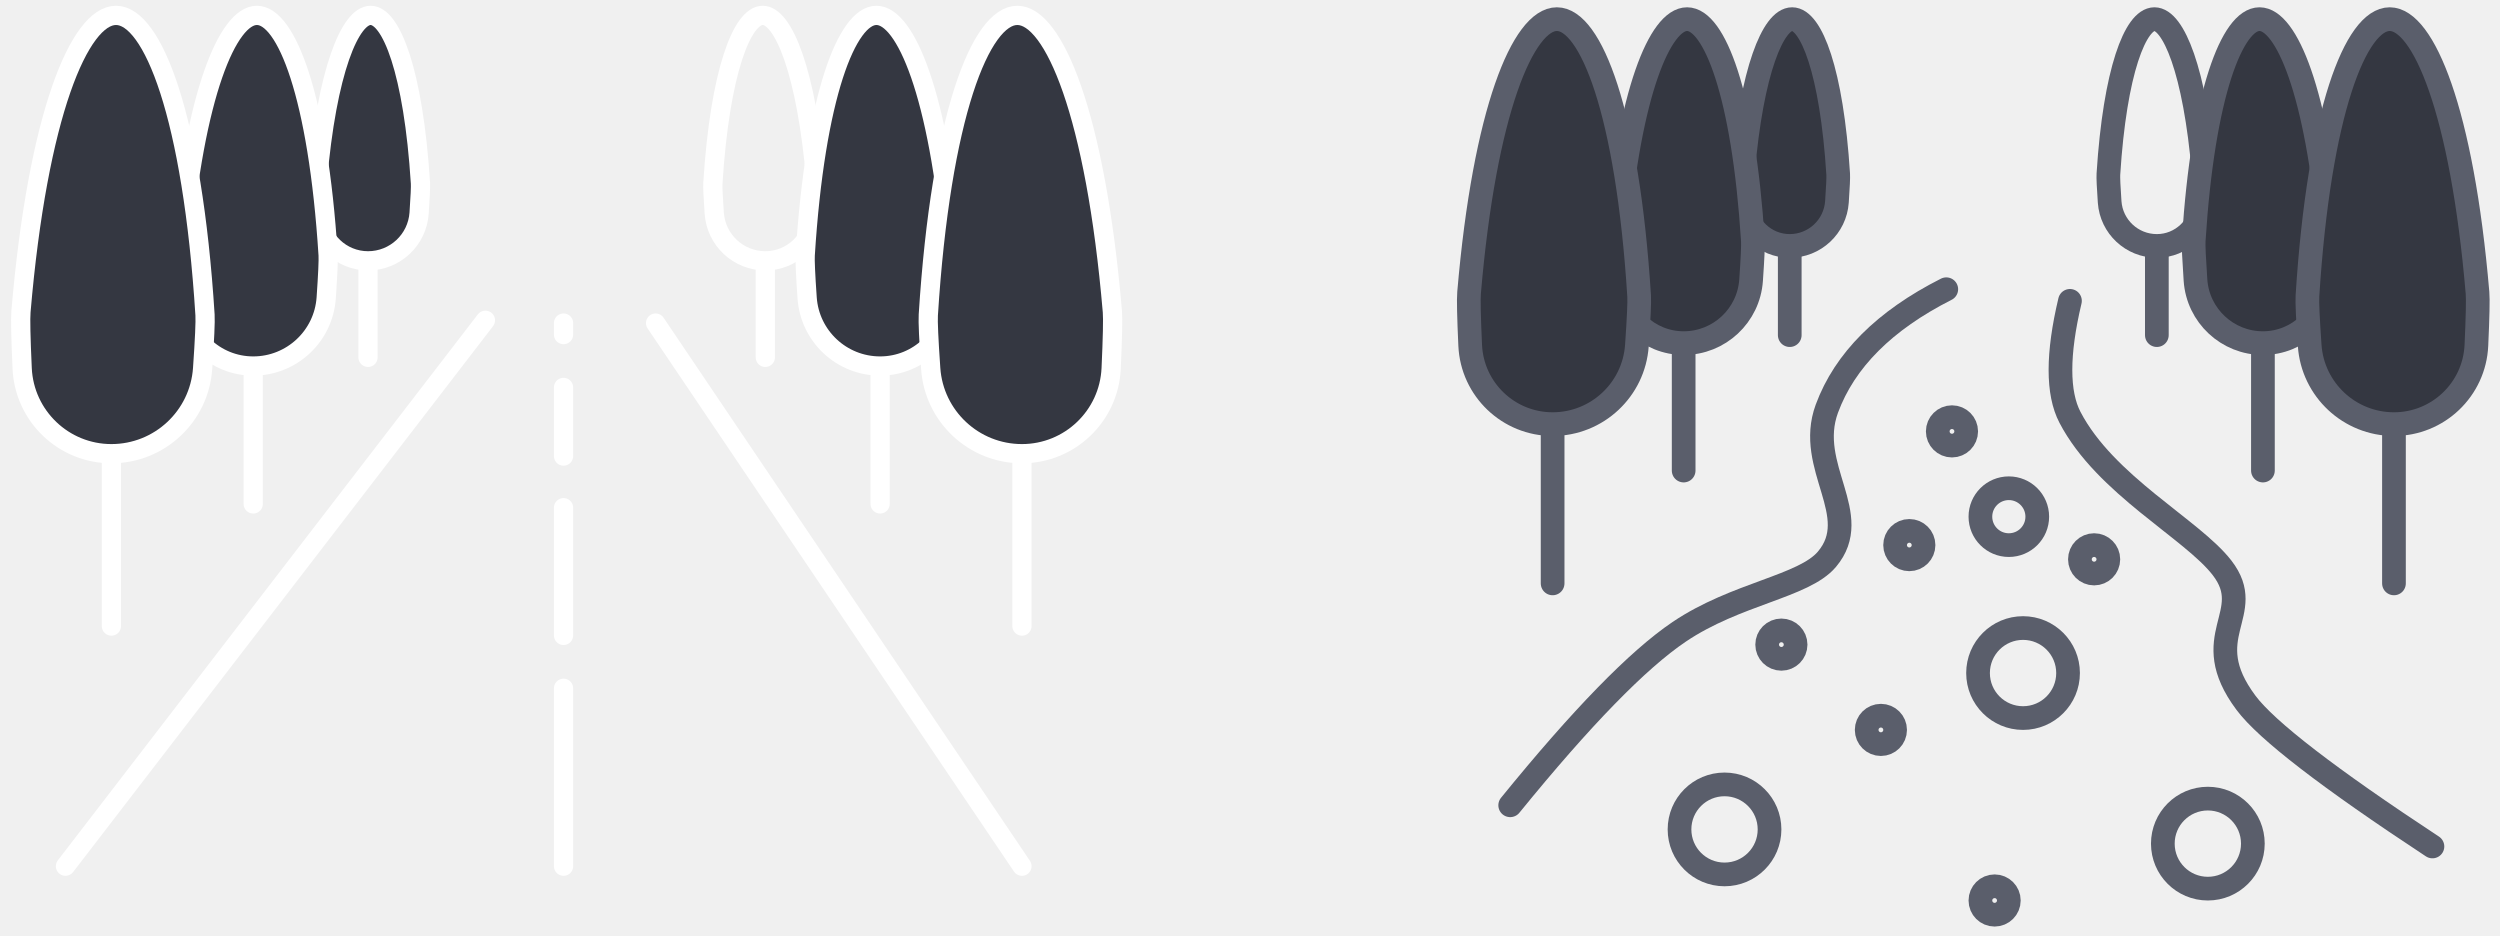
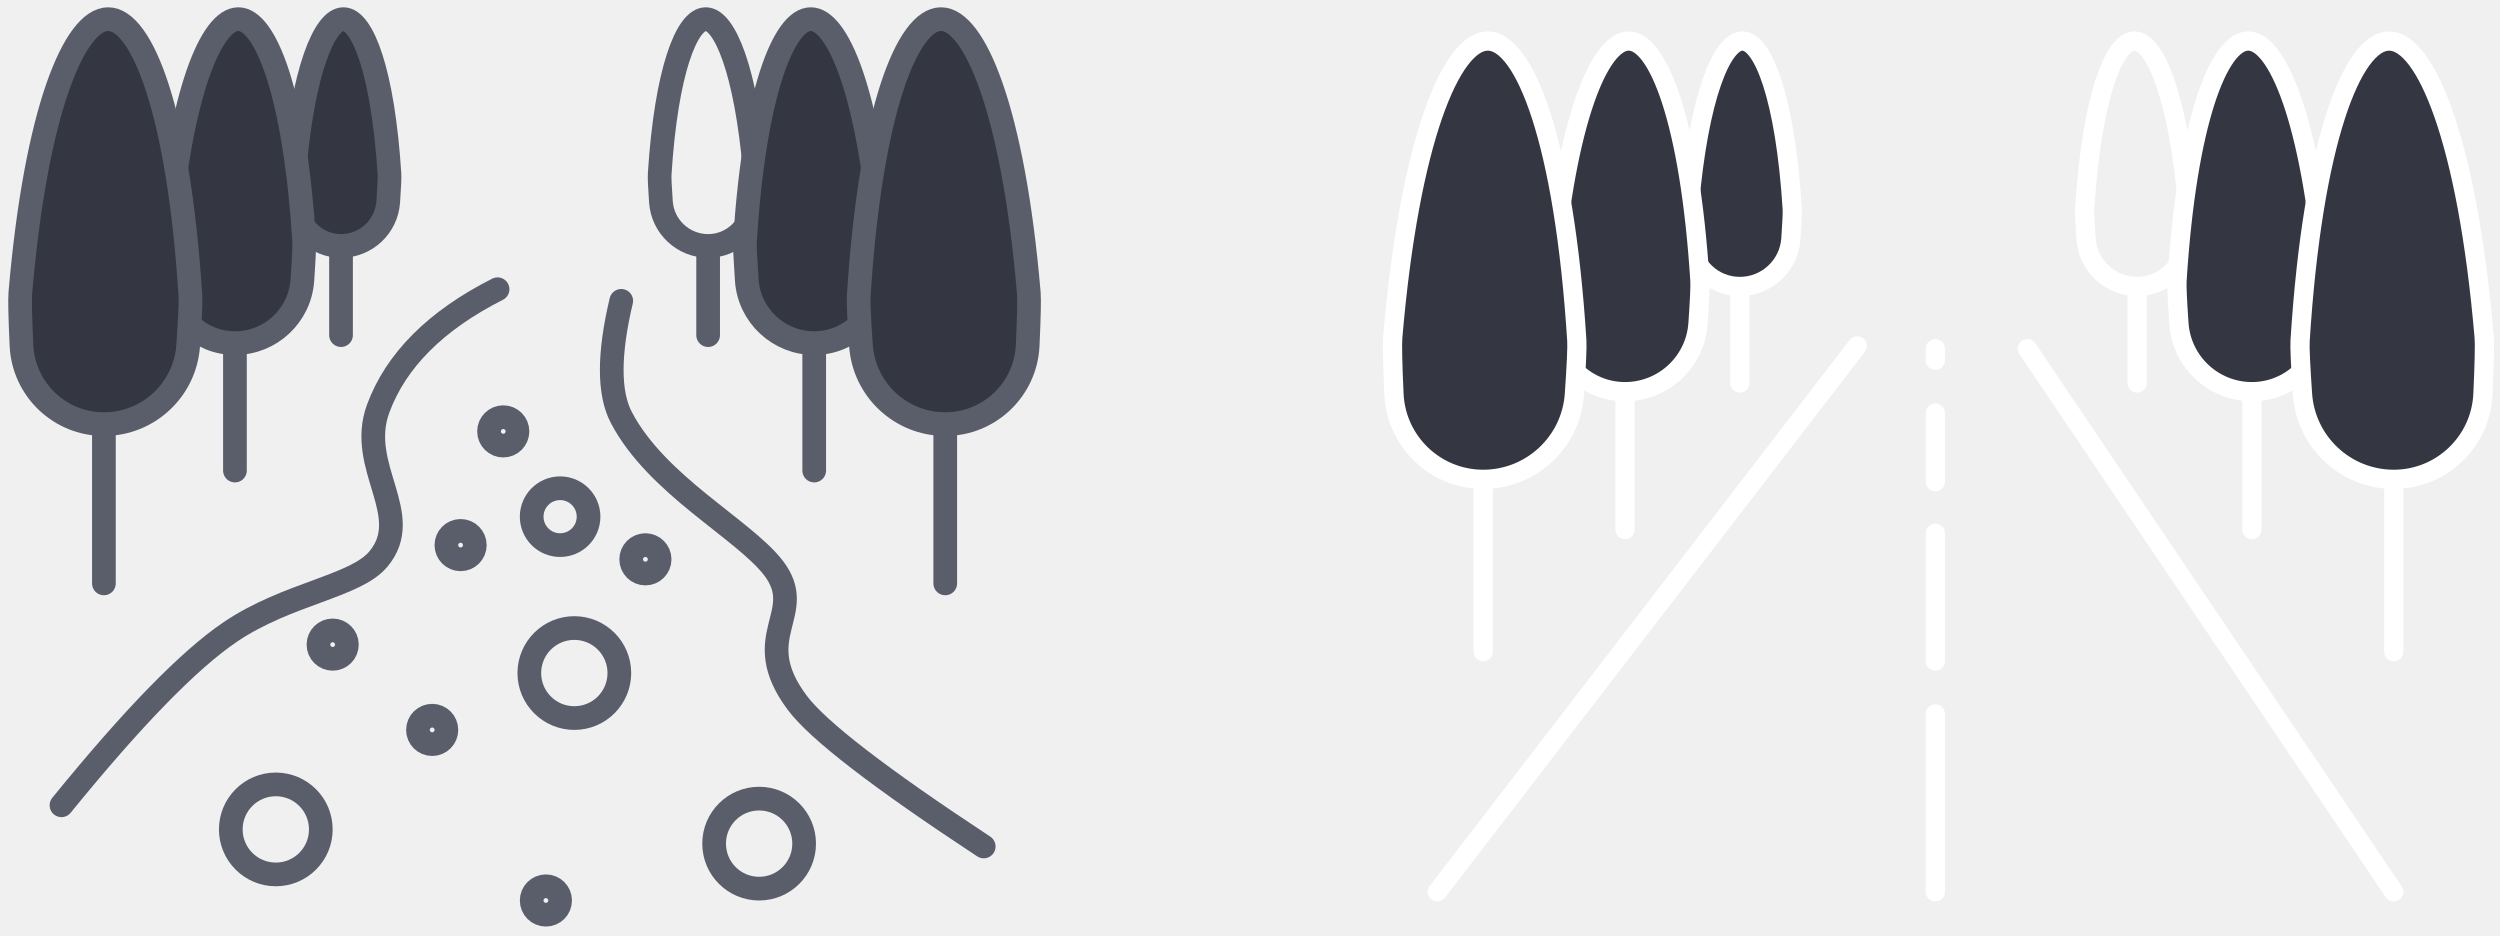
<svg xmlns="http://www.w3.org/2000/svg" width="195px" height="73px" viewBox="0 0 195 73" version="1.1">
  <g id="Charts-remake" stroke="none" stroke-width="1" fill="none" fill-rule="evenodd">
    <g id="graphics" transform="translate(1, 1)">
-       <g id="figure_2" transform="translate(113, 0)" stroke="#5A5E6B" stroke-width="1.848">
+       <g id="figure_2" stroke="#5A5E6B" stroke-width="1.848">
        <path d="M3.795,61.812 C9.357,54.969 13.751,50.459 16.976,48.282 C21.411,45.288 26.699,44.755 28.496,42.627 C31.416,39.17 26.812,35.442 28.496,30.874 C29.886,27.104 32.991,23.999 37.81,21.56" id="Path-8" stroke-linecap="round" />
        <path d="M75.73,65.025 C67.644,59.706 62.799,55.973 61.193,53.826 C57.262,48.571 62.093,46.886 59.321,43.292 C56.984,40.263 50.214,36.843 47.457,31.55 C46.469,29.654 46.469,26.626 47.457,22.466" id="Path-9" stroke-linecap="round" />
        <circle id="Oval-Copy-11" cx="38.254" cy="32.648" r="1.109" />
        <circle id="Oval-Copy-12" cx="34.927" cy="41.518" r="1.109" />
        <circle id="Oval-Copy-13" cx="24.948" cy="49.28" r="1.109" />
        <circle id="Oval-Copy-16" cx="32.71" cy="55.933" r="1.109" />
        <circle id="Oval-Copy-14" cx="41.58" cy="69.238" r="1.109" />
        <circle id="Oval-Copy-15" cx="49.342" cy="42.627" r="1.109" />
        <circle id="Oval-Copy-10" cx="42.689" cy="39.301" r="2.218" />
        <circle id="Oval-Copy-8" cx="43.798" cy="51.498" r="3.511" />
        <circle id="Oval" cx="20.513" cy="63.694" r="3.511" />
        <circle id="Oval-Copy-9" cx="58.212" cy="64.803" r="3.511" />
        <line x1="54.234" y1="18.5" x2="54.234" y2="25.14" id="Path-10" stroke-linecap="round" />
        <path d="M54.047,0.493 C55.511,0.493 57.203,4.478 57.883,12.447 C57.907,12.731 57.891,13.496 57.834,14.742 C57.747,16.667 56.161,18.183 54.234,18.183 C52.294,18.183 50.685,16.682 50.552,14.747 C50.47,13.568 50.438,12.847 50.455,12.585 C50.964,4.523 52.576,0.493 54.047,0.493 Z" id="Rectangle" />
        <line x1="62.508" y1="26.217" x2="62.508" y2="35.703" id="Path-10" stroke-linecap="round" />
        <path d="M62.242,0.493 C64.332,0.493 66.75,6.185 67.721,17.571 C67.756,17.976 67.733,19.069 67.652,20.849 C67.526,23.599 65.261,25.764 62.508,25.764 C59.737,25.764 57.439,23.62 57.248,20.855 C57.132,19.171 57.086,18.142 57.109,17.767 C57.837,6.251 60.139,0.493 62.242,0.493 Z" id="Rectangle" fill="#343741" />
        <line x1="72.729" y1="32.648" x2="72.729" y2="44.505" id="Path-10" stroke-linecap="round" />
        <path d="M72.397,0.493 C75.01,0.493 78.032,7.609 79.246,21.84 C79.29,22.347 79.261,23.713 79.159,25.939 C79.003,29.376 76.17,32.082 72.729,32.082 C69.266,32.082 66.393,29.401 66.155,25.946 C66.009,23.841 65.952,22.554 65.981,22.086 C66.891,7.69 69.769,0.493 72.397,0.493 Z" id="Rectangle" fill="#343741" />
        <line x1="25.6" y1="18.5" x2="25.6" y2="25.14" id="Path-10" stroke-linecap="round" transform="translate(25.59993, 21.81974) scale(-1, 1) translate(-25.59993, -21.81974) " />
        <path d="M25.537,0.493 C27,0.493 28.692,4.478 29.372,12.447 C29.397,12.731 29.38,13.496 29.324,14.742 C29.236,16.667 27.65,18.183 25.723,18.183 C23.783,18.183 22.175,16.682 22.041,14.747 C21.96,13.568 21.927,12.847 21.944,12.585 C22.453,4.523 24.065,0.493 25.537,0.493 Z" id="Rectangle" fill="#343741" transform="translate(25.66138, 9.337845) scale(-1, 1) translate(-25.66138, -9.337845) " />
        <line x1="17.326" y1="26.217" x2="17.326" y2="35.703" id="Path-10" stroke-linecap="round" transform="translate(17.32573, 30.95986) scale(-1, 1) translate(-17.32573, -30.95986) " />
        <path d="M17.235,0.493 C19.326,0.493 21.743,6.185 22.715,17.571 C22.749,17.976 22.726,19.069 22.645,20.849 C22.52,23.599 20.254,25.764 17.501,25.764 C14.73,25.764 12.432,23.62 12.242,20.855 C12.125,19.171 12.079,18.142 12.103,17.767 C12.831,6.251 15.133,0.493 17.235,0.493 Z" id="Rectangle" fill="#343741" transform="translate(17.41351, 13.12858) scale(-1, 1) translate(-17.41351, -13.12858) " />
        <line x1="7.104" y1="32.648" x2="7.104" y2="44.505" id="Path-10" stroke-linecap="round" transform="translate(7.104165, 38.57663) scale(-1, 1) translate(-7.104165, -38.57663) " />
        <path d="M6.991,0.493 C9.604,0.493 12.626,7.609 13.841,21.84 C13.884,22.347 13.855,23.713 13.753,25.939 C13.597,29.376 10.764,32.082 7.324,32.082 C3.86,32.082 0.988,29.401 0.749,25.946 C0.604,23.841 0.546,22.554 0.575,22.086 C1.485,7.69 4.363,0.493 6.991,0.493 Z" id="Rectangle" fill="#343741" transform="translate(7.213892, 16.28753) scale(-1, 1) translate(-7.213892, -16.28753) " />
      </g>
-       <g id="figure_1" stroke="#FFFFFF" stroke-width="1.5">
+       <g id="figure_1" transform="translate(107, 2)" stroke="#FFFFFF" stroke-width="1.5">
        <line x1="58.694" y1="19.688" x2="58.694" y2="26.874" id="Path-10" stroke-linecap="round" />
        <path d="M58.493,0.2 C60.076,0.2 61.908,4.513 62.644,13.138 C62.67,13.445 62.653,14.273 62.591,15.622 C62.496,17.705 60.78,19.345 58.694,19.345 C56.595,19.345 54.854,17.72 54.71,15.626 C54.622,14.35 54.587,13.57 54.605,13.287 C55.156,4.562 56.9,0.2 58.493,0.2 Z" id="Rectangle" />
        <line x1="67.649" y1="28.04" x2="67.649" y2="38.306" id="Path-10" stroke-linecap="round" />
        <path d="M67.361,0.2 C69.624,0.2 72.24,6.361 73.292,18.683 C73.329,19.121 73.304,20.304 73.216,22.231 C73.081,25.207 70.628,27.55 67.649,27.55 C64.65,27.55 62.163,25.229 61.957,22.237 C61.831,20.415 61.781,19.301 61.807,18.895 C62.594,6.432 65.086,0.2 67.361,0.2 Z" id="Rectangle" fill="#343741" />
        <line x1="78.712" y1="35" x2="78.712" y2="47.833" id="Path-10" stroke-linecap="round" />
        <path d="M78.352,0.2 C81.179,0.2 84.45,7.901 85.765,23.303 C85.811,23.852 85.78,25.33 85.67,27.739 C85.501,31.459 82.435,34.388 78.712,34.388 C74.963,34.388 71.854,31.486 71.596,27.747 C71.439,25.468 71.376,24.076 71.408,23.569 C72.393,7.99 75.507,0.2 78.352,0.2 Z" id="Rectangle" fill="#343741" />
        <line x1="27.706" y1="19.688" x2="27.706" y2="26.874" id="Path-10" stroke-linecap="round" transform="translate(27.70556, 23.28111) scale(-1, 1) translate(-27.70556, -23.28111) " />
        <path d="M27.637,0.2 C29.221,0.2 31.052,4.513 31.788,13.138 C31.814,13.445 31.797,14.273 31.735,15.622 C31.641,17.705 29.924,19.345 27.839,19.345 C25.739,19.345 23.999,17.72 23.854,15.626 C23.766,14.35 23.731,13.57 23.749,13.287 C24.3,4.562 26.044,0.2 27.637,0.2 Z" id="Rectangle" fill="#343741" transform="translate(27.77206, 9.772565) scale(-1, 1) translate(-27.77206, -9.772565) " />
        <line x1="18.751" y1="28.04" x2="18.751" y2="38.306" id="Path-10" stroke-linecap="round" transform="translate(18.7508, 33.17302) scale(-1, 1) translate(-18.7508, -33.17302) " />
        <path d="M18.653,0.2 C20.915,0.2 23.532,6.361 24.583,18.683 C24.621,19.121 24.595,20.304 24.508,22.231 C24.372,25.207 21.92,27.55 18.941,27.55 C15.942,27.55 13.455,25.229 13.248,22.237 C13.123,20.415 13.072,19.301 13.098,18.895 C13.886,6.432 16.378,0.2 18.653,0.2 Z" id="Rectangle" fill="#343741" transform="translate(18.8458, 13.87509) scale(-1, 1) translate(-18.8458, -13.87509) " />
        <line x1="7.688" y1="35" x2="7.688" y2="47.833" id="Path-10" stroke-linecap="round" transform="translate(7.688493, 41.41627) scale(-1, 1) translate(-7.688493, -41.41627) " />
        <path d="M7.566,0.2 C10.394,0.2 13.665,7.901 14.979,23.303 C15.026,23.852 14.994,25.33 14.885,27.739 C14.715,31.459 11.65,34.388 7.926,34.388 C4.178,34.388 1.069,31.486 0.811,27.747 C0.653,25.468 0.591,24.076 0.623,23.569 C1.607,7.99 4.722,0.2 7.566,0.2 Z" id="Rectangle" fill="#343741" transform="translate(7.807246, 17.29387) scale(-1, 1) translate(-7.807246, -17.29387) " />
        <line x1="4.107" y1="66.563" x2="36.864" y2="23.981" id="Path-11" stroke-linecap="round" />
        <line x1="78.712" y1="66.563" x2="50.136" y2="24.2" id="Path-12" stroke-linecap="round" />
        <path d="M42.956,24.2 L42.956,25.098 M42.956,29.22 L42.956,34.573 M42.956,38.6 L42.956,48.561 M42.956,52.686 L42.956,66.563" id="Shape" stroke-linecap="round" />
      </g>
    </g>
  </g>
</svg>
